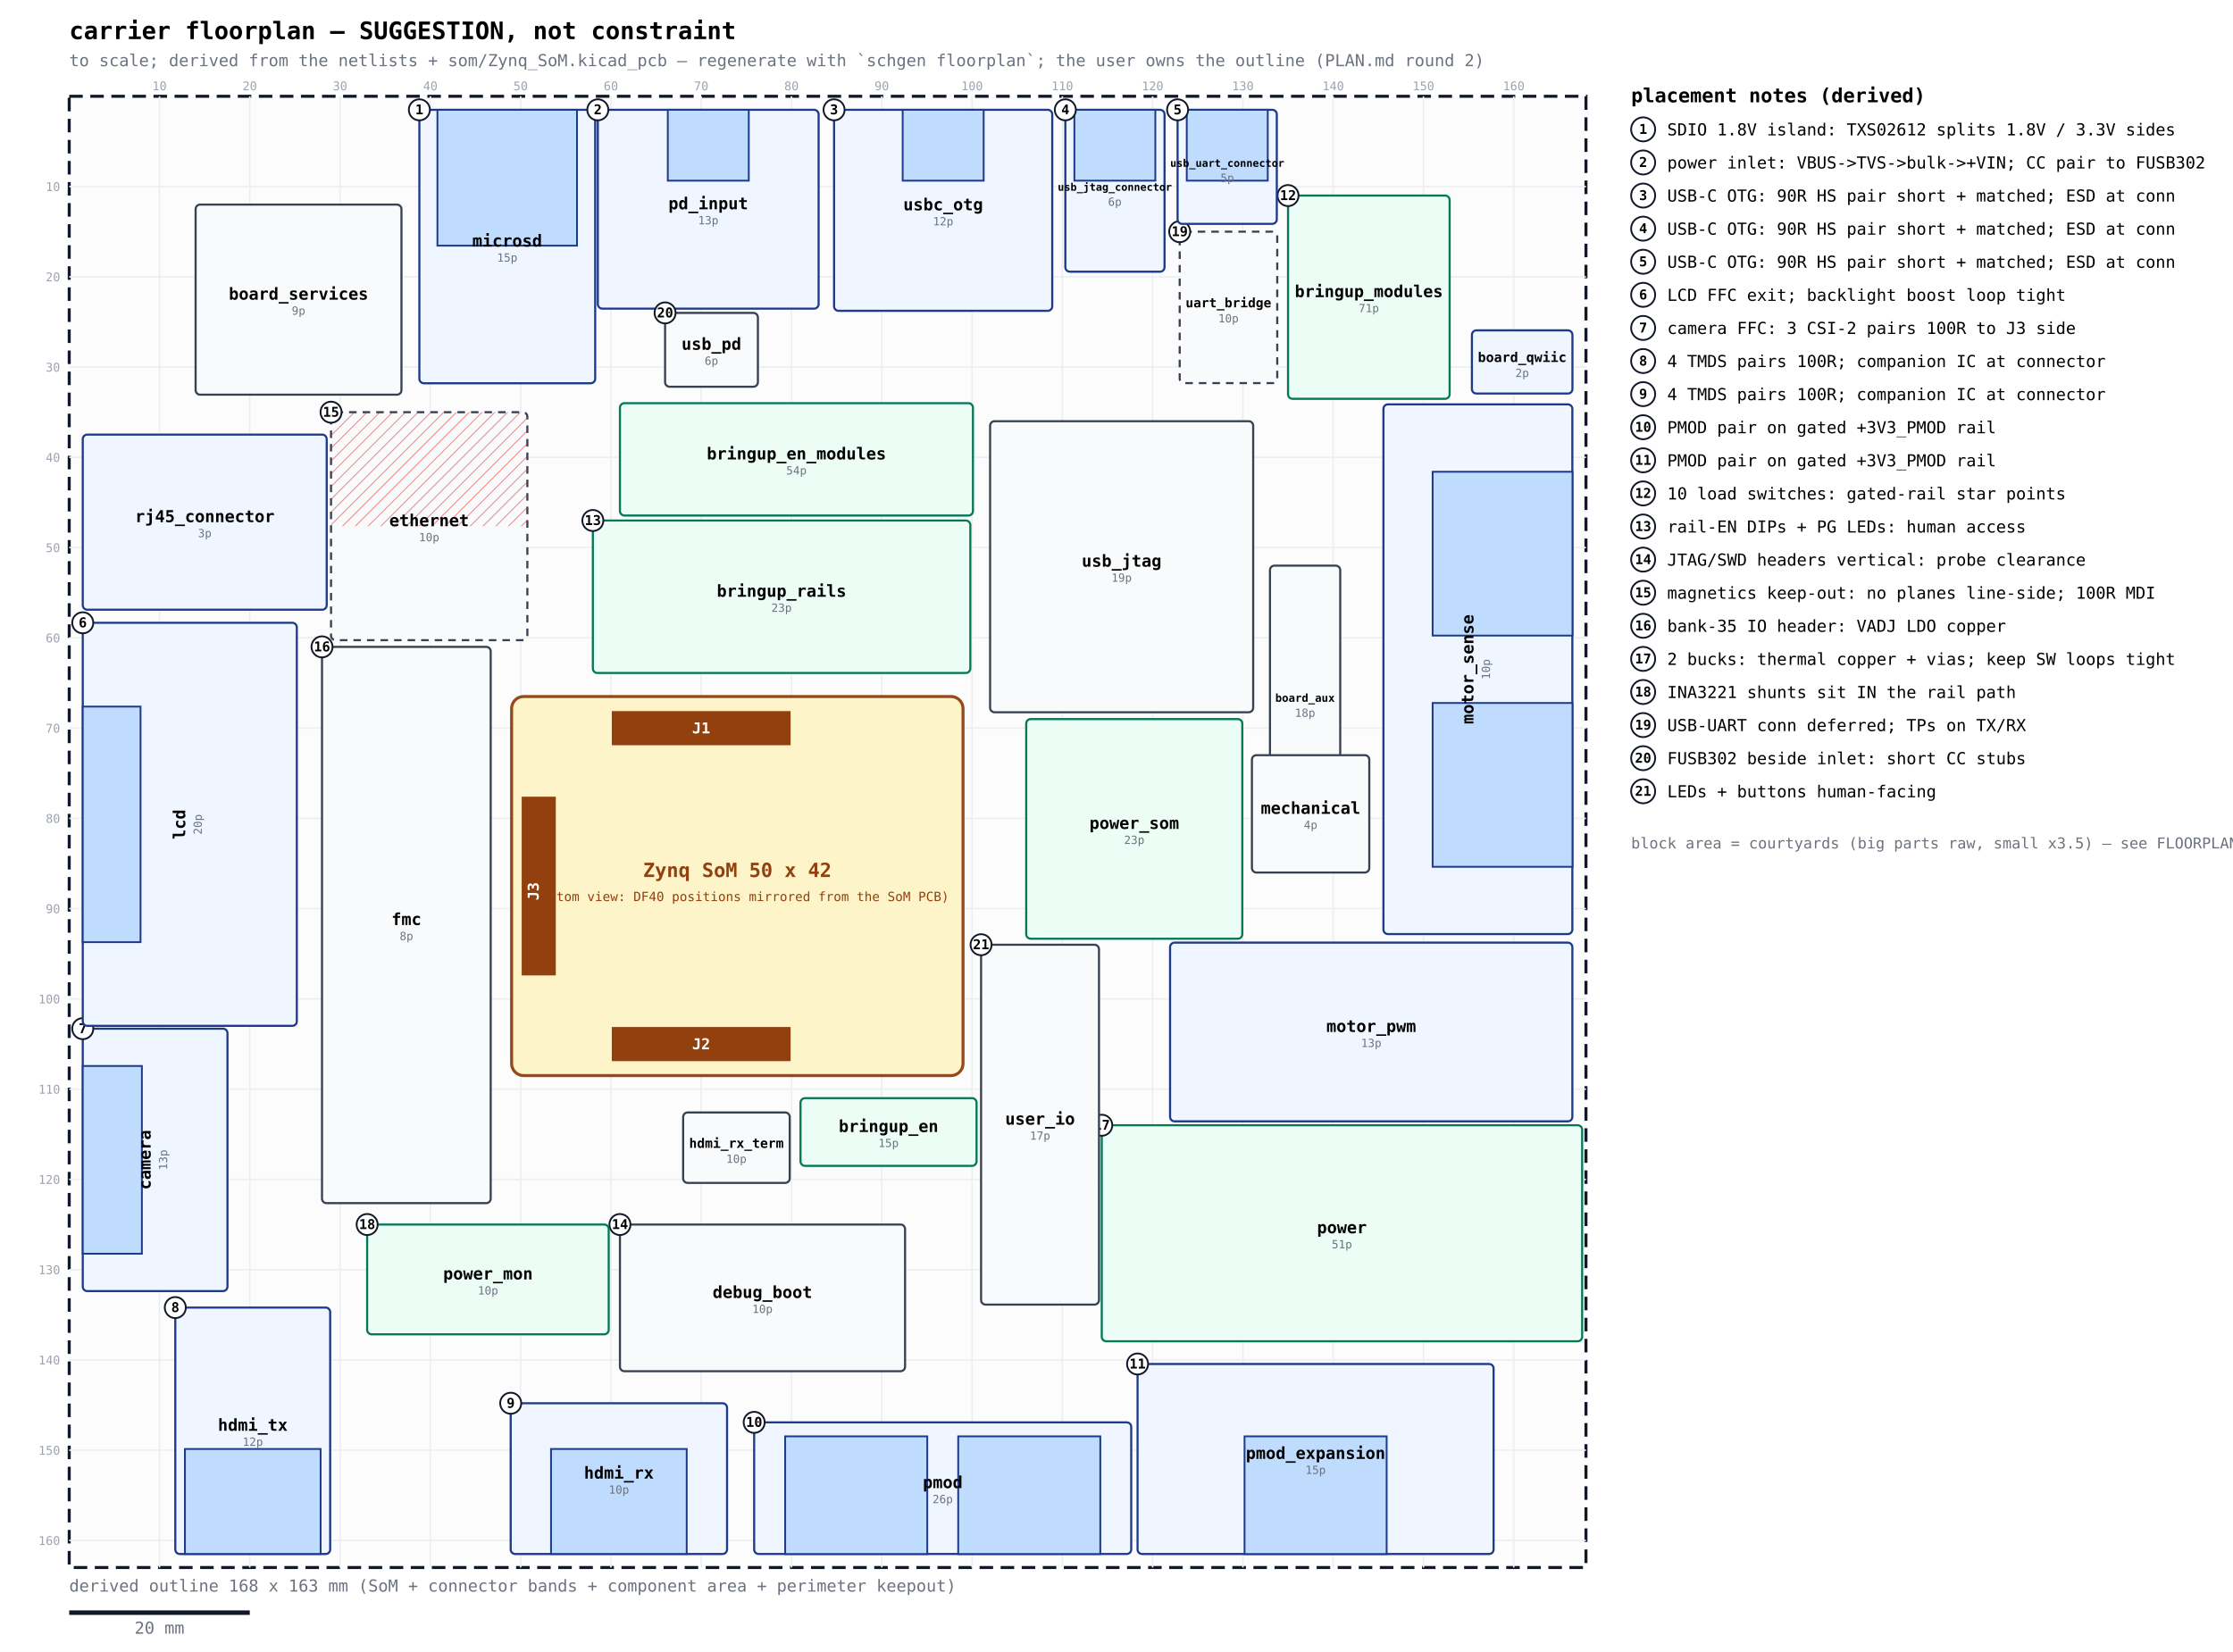
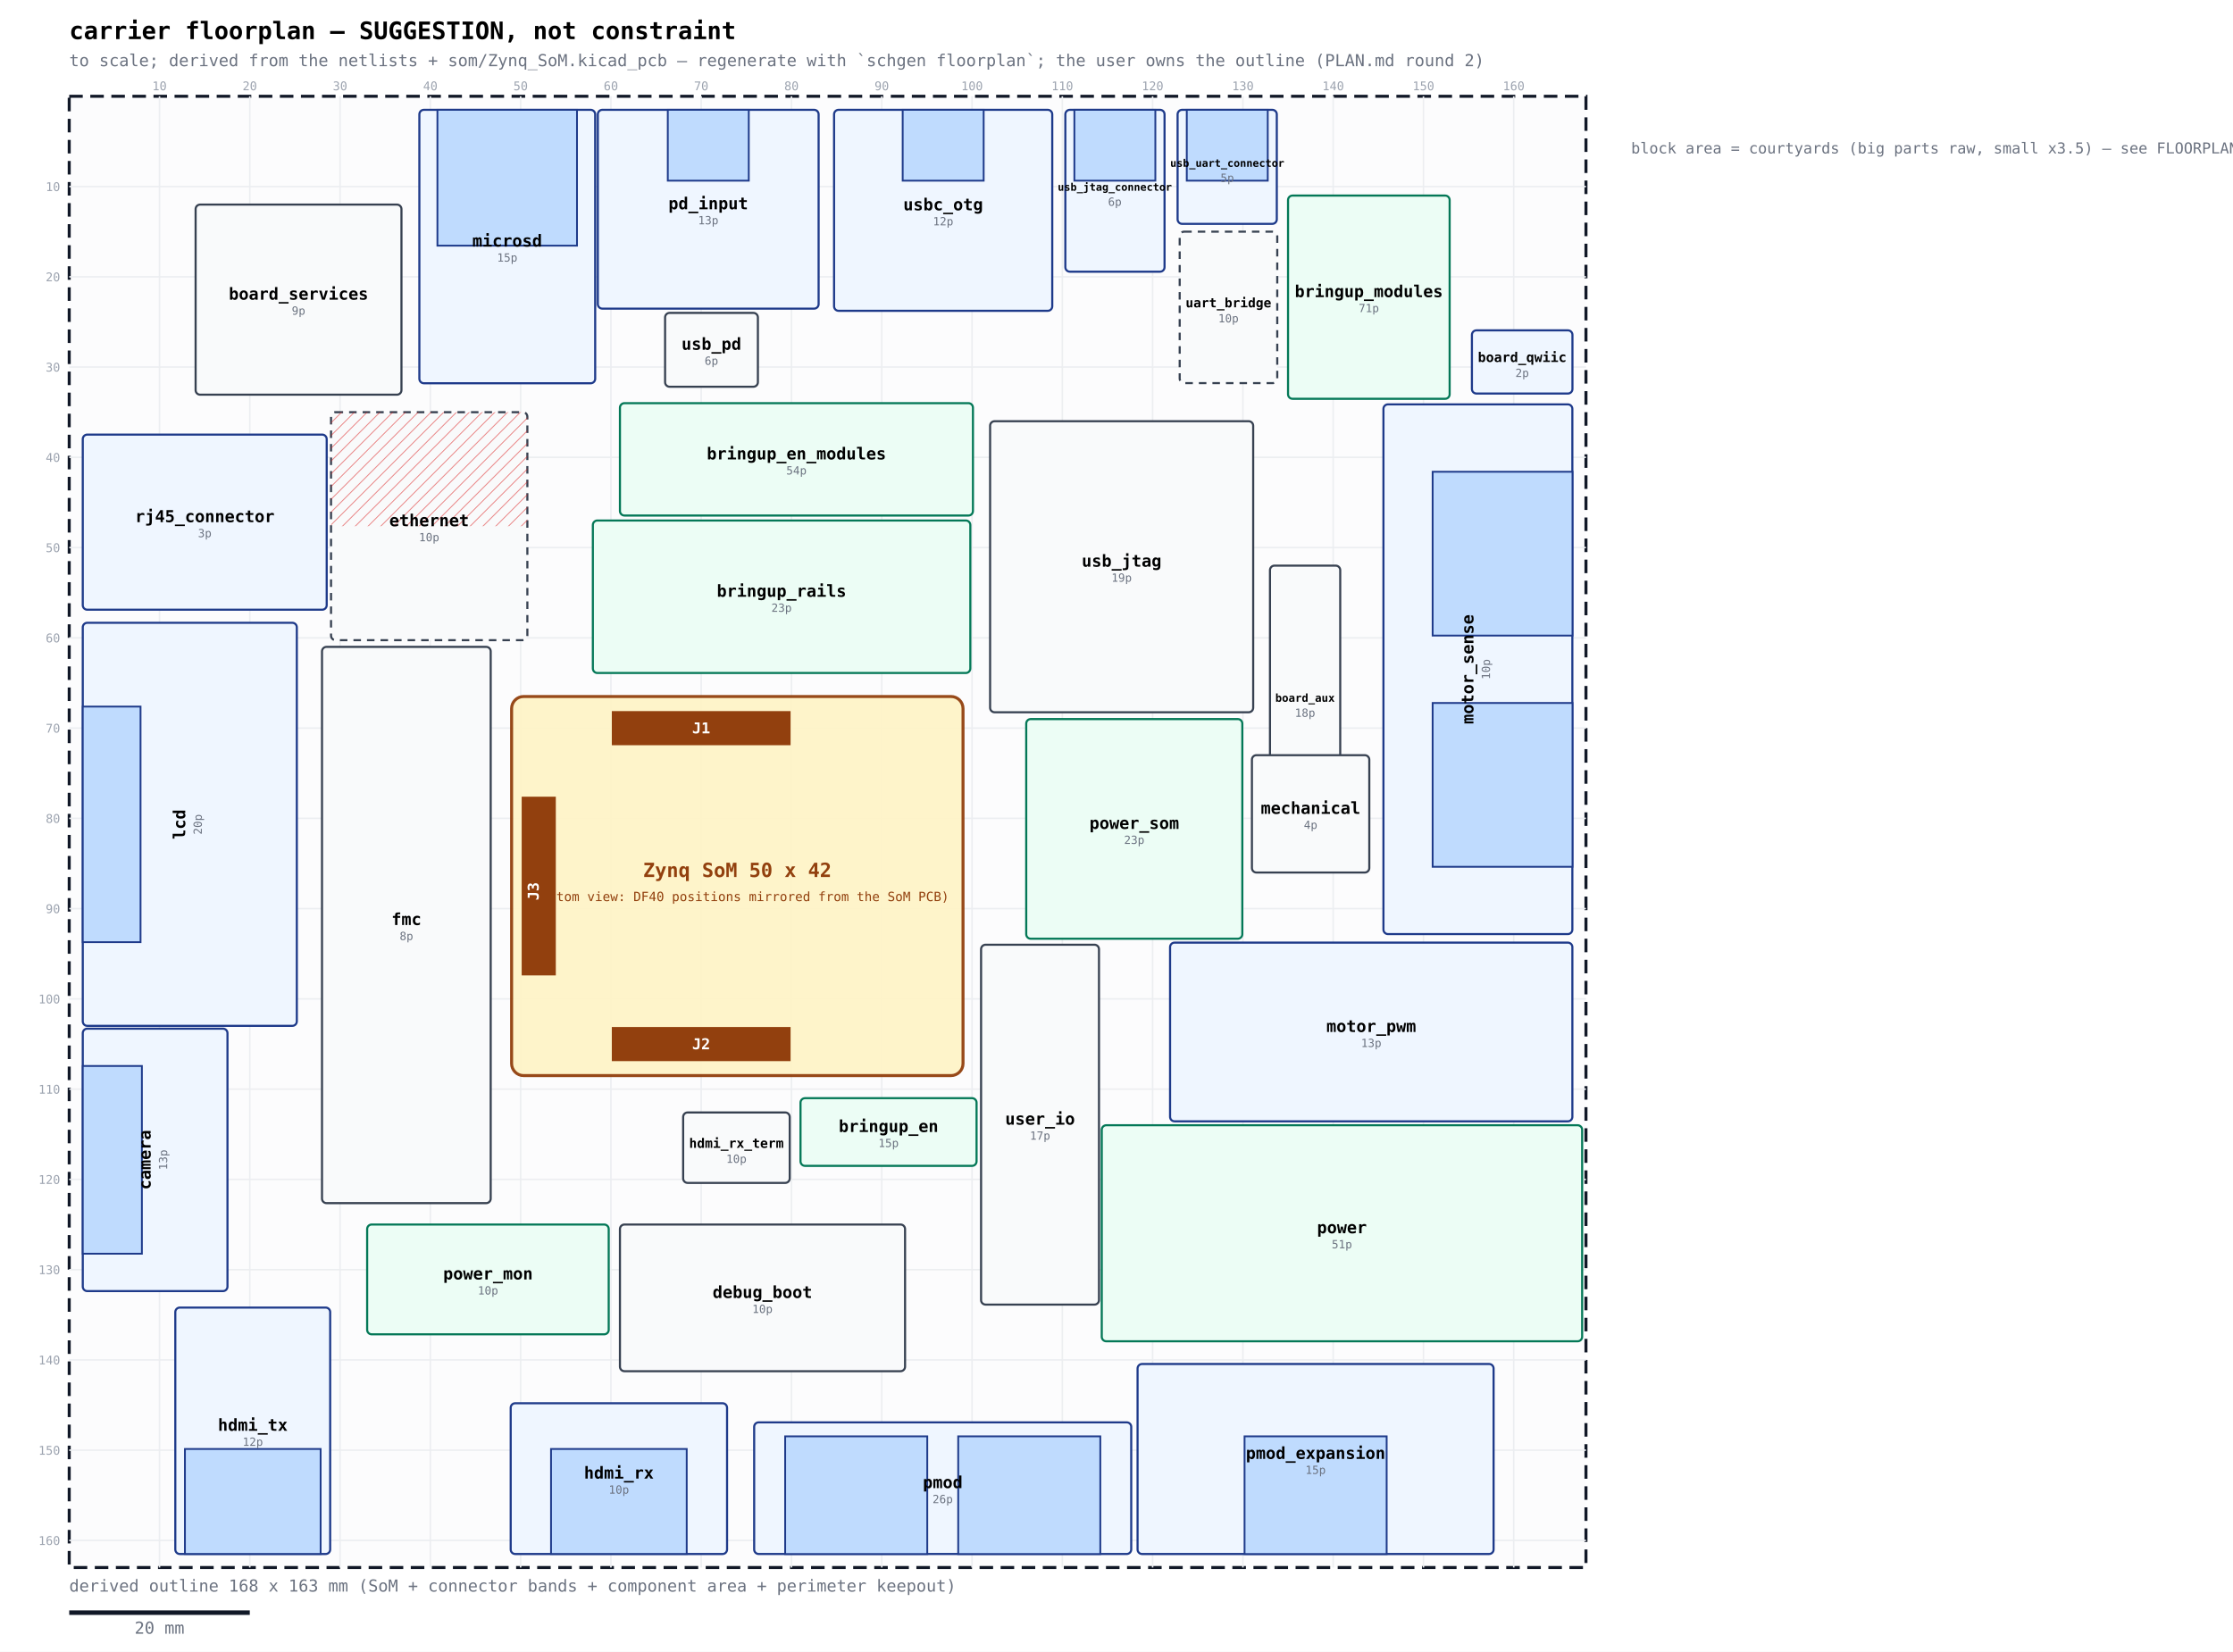
<svg xmlns="http://www.w3.org/2000/svg" viewBox="0 0 1484 1098" font-family="ui-monospace, SFMono-Regular, Menlo, monospace" font-size="11">
  <defs>
    <pattern id="keepout" width="6" height="6" patternUnits="userSpaceOnUse" patternTransform="rotate(45)">
      <line x1="0" y1="0" x2="0" y2="6" stroke="#dc2626" stroke-width="1.2" />
    </pattern>
  </defs>
  <rect width="1484" height="1098" fill="white" />
  <text x="46.0" y="26" font-size="16" font-weight="bold">carrier floorplan — SUGGESTION, not constraint</text>
  <text x="46.0" y="44" fill="#6b7280">to scale; derived from the netlists + som/Zynq_SoM.kicad_pcb — regenerate with `schgen floorplan`; the user owns the outline (PLAN.md round 2)</text>
  <rect x="46.0" y="64.0" width="1008" height="978" fill="#fcfcfd" stroke="#111827" stroke-width="2" stroke-dasharray="9,5" />
  <line x1="106.0" y1="64.0" x2="106.0" y2="1042.0" stroke="#eceef1" stroke-width="1" />
  <text x="106.0" y="60.0" fill="#9ca3af" font-size="8" text-anchor="middle">10</text>
  <line x1="166.0" y1="64.0" x2="166.0" y2="1042.0" stroke="#eceef1" stroke-width="1" />
  <text x="166.0" y="60.0" fill="#9ca3af" font-size="8" text-anchor="middle">20</text>
  <line x1="226.0" y1="64.0" x2="226.0" y2="1042.0" stroke="#eceef1" stroke-width="1" />
  <text x="226.0" y="60.0" fill="#9ca3af" font-size="8" text-anchor="middle">30</text>
  <line x1="286.0" y1="64.0" x2="286.0" y2="1042.0" stroke="#eceef1" stroke-width="1" />
  <text x="286.0" y="60.0" fill="#9ca3af" font-size="8" text-anchor="middle">40</text>
  <line x1="346.0" y1="64.0" x2="346.0" y2="1042.0" stroke="#eceef1" stroke-width="1" />
  <text x="346.0" y="60.0" fill="#9ca3af" font-size="8" text-anchor="middle">50</text>
  <line x1="406.0" y1="64.0" x2="406.0" y2="1042.0" stroke="#eceef1" stroke-width="1" />
  <text x="406.0" y="60.0" fill="#9ca3af" font-size="8" text-anchor="middle">60</text>
  <line x1="466.0" y1="64.0" x2="466.0" y2="1042.0" stroke="#eceef1" stroke-width="1" />
  <text x="466.0" y="60.0" fill="#9ca3af" font-size="8" text-anchor="middle">70</text>
  <line x1="526.0" y1="64.0" x2="526.0" y2="1042.0" stroke="#eceef1" stroke-width="1" />
  <text x="526.0" y="60.0" fill="#9ca3af" font-size="8" text-anchor="middle">80</text>
  <line x1="586.0" y1="64.0" x2="586.0" y2="1042.0" stroke="#eceef1" stroke-width="1" />
  <text x="586.0" y="60.0" fill="#9ca3af" font-size="8" text-anchor="middle">90</text>
  <line x1="646.0" y1="64.0" x2="646.0" y2="1042.0" stroke="#eceef1" stroke-width="1" />
  <text x="646.0" y="60.0" fill="#9ca3af" font-size="8" text-anchor="middle">100</text>
  <line x1="706.0" y1="64.0" x2="706.0" y2="1042.0" stroke="#eceef1" stroke-width="1" />
  <text x="706.0" y="60.0" fill="#9ca3af" font-size="8" text-anchor="middle">110</text>
  <line x1="766.0" y1="64.0" x2="766.0" y2="1042.0" stroke="#eceef1" stroke-width="1" />
  <text x="766.0" y="60.0" fill="#9ca3af" font-size="8" text-anchor="middle">120</text>
  <line x1="826.0" y1="64.0" x2="826.0" y2="1042.0" stroke="#eceef1" stroke-width="1" />
  <text x="826.0" y="60.0" fill="#9ca3af" font-size="8" text-anchor="middle">130</text>
  <line x1="886.0" y1="64.0" x2="886.0" y2="1042.0" stroke="#eceef1" stroke-width="1" />
  <text x="886.0" y="60.0" fill="#9ca3af" font-size="8" text-anchor="middle">140</text>
  <line x1="946.0" y1="64.0" x2="946.0" y2="1042.0" stroke="#eceef1" stroke-width="1" />
  <text x="946.0" y="60.0" fill="#9ca3af" font-size="8" text-anchor="middle">150</text>
  <line x1="1006.0" y1="64.0" x2="1006.0" y2="1042.0" stroke="#eceef1" stroke-width="1" />
  <text x="1006.0" y="60.0" fill="#9ca3af" font-size="8" text-anchor="middle">160</text>
  <line x1="46.0" y1="124.0" x2="1054.0" y2="124.0" stroke="#eceef1" stroke-width="1" />
  <text x="40.0" y="127.0" fill="#9ca3af" font-size="8" text-anchor="end">10</text>
  <line x1="46.0" y1="184.0" x2="1054.0" y2="184.0" stroke="#eceef1" stroke-width="1" />
  <text x="40.0" y="187.0" fill="#9ca3af" font-size="8" text-anchor="end">20</text>
  <line x1="46.0" y1="244.0" x2="1054.0" y2="244.0" stroke="#eceef1" stroke-width="1" />
  <text x="40.0" y="247.0" fill="#9ca3af" font-size="8" text-anchor="end">30</text>
  <line x1="46.0" y1="304.0" x2="1054.0" y2="304.0" stroke="#eceef1" stroke-width="1" />
  <text x="40.0" y="307.0" fill="#9ca3af" font-size="8" text-anchor="end">40</text>
  <line x1="46.0" y1="364.0" x2="1054.0" y2="364.0" stroke="#eceef1" stroke-width="1" />
  <text x="40.0" y="367.0" fill="#9ca3af" font-size="8" text-anchor="end">50</text>
  <line x1="46.0" y1="424.0" x2="1054.0" y2="424.0" stroke="#eceef1" stroke-width="1" />
  <text x="40.0" y="427.0" fill="#9ca3af" font-size="8" text-anchor="end">60</text>
  <line x1="46.0" y1="484.0" x2="1054.0" y2="484.0" stroke="#eceef1" stroke-width="1" />
  <text x="40.0" y="487.0" fill="#9ca3af" font-size="8" text-anchor="end">70</text>
  <line x1="46.0" y1="544.0" x2="1054.0" y2="544.0" stroke="#eceef1" stroke-width="1" />
  <text x="40.0" y="547.0" fill="#9ca3af" font-size="8" text-anchor="end">80</text>
  <line x1="46.0" y1="604.0" x2="1054.0" y2="604.0" stroke="#eceef1" stroke-width="1" />
  <text x="40.0" y="607.0" fill="#9ca3af" font-size="8" text-anchor="end">90</text>
  <line x1="46.0" y1="664.0" x2="1054.0" y2="664.0" stroke="#eceef1" stroke-width="1" />
  <text x="40.0" y="667.0" fill="#9ca3af" font-size="8" text-anchor="end">100</text>
  <line x1="46.0" y1="724.0" x2="1054.0" y2="724.0" stroke="#eceef1" stroke-width="1" />
  <text x="40.0" y="727.0" fill="#9ca3af" font-size="8" text-anchor="end">110</text>
  <line x1="46.0" y1="784.0" x2="1054.0" y2="784.0" stroke="#eceef1" stroke-width="1" />
  <text x="40.0" y="787.0" fill="#9ca3af" font-size="8" text-anchor="end">120</text>
  <line x1="46.0" y1="844.0" x2="1054.0" y2="844.0" stroke="#eceef1" stroke-width="1" />
  <text x="40.0" y="847.0" fill="#9ca3af" font-size="8" text-anchor="end">130</text>
  <line x1="46.0" y1="904.0" x2="1054.0" y2="904.0" stroke="#eceef1" stroke-width="1" />
  <text x="40.0" y="907.0" fill="#9ca3af" font-size="8" text-anchor="end">140</text>
  <line x1="46.0" y1="964.0" x2="1054.0" y2="964.0" stroke="#eceef1" stroke-width="1" />
  <text x="40.0" y="967.0" fill="#9ca3af" font-size="8" text-anchor="end">150</text>
  <line x1="46.0" y1="1024.0" x2="1054.0" y2="1024.0" stroke="#eceef1" stroke-width="1" />
  <text x="40.0" y="1027.0" fill="#9ca3af" font-size="8" text-anchor="end">160</text>
  <text x="46.0" y="1058.0" fill="#6b7280">derived outline 168 x 163 mm (SoM + connector bands + component area + perimeter keepout)</text>
  <rect x="844.0" y="376.0" width="46.68" height="181.098" rx="3" fill="#f9fafb" stroke="#374151" stroke-width="1.4" />
  <text x="867.3" y="466.5" text-anchor="middle" font-size="7.3" font-weight="bold">board_aux</text>
  <text x="867.3" y="476.5" text-anchor="middle" font-size="7.5" fill="#6b7280">18p</text>
  <rect x="978.2" y="219.6" width="66.811" height="41.999" rx="3" fill="#eff6ff" stroke="#1e3a8a" stroke-width="1.4" />
  <text x="1011.6" y="240.6" text-anchor="middle" font-size="8.9" font-weight="bold">board_qwiic</text>
  <text x="1011.6" y="250.6" text-anchor="middle" font-size="7.5" fill="#6b7280">2p</text>
  <rect x="130.0" y="136.0" width="136.8" height="126.36" rx="3" fill="#f9fafb" stroke="#374151" stroke-width="1.4" />
  <text x="198.4" y="199.2" text-anchor="middle" font-size="11.0" font-weight="bold">board_services</text>
  <text x="198.4" y="209.2" text-anchor="middle" font-size="7.5" fill="#6b7280">9p</text>
  <rect x="532.0" y="730.0" width="117" height="45" rx="3" fill="#ecfdf5" stroke="#047857" stroke-width="1.4" />
  <text x="590.5" y="752.5" text-anchor="middle" font-size="11.0" font-weight="bold">bringup_en</text>
  <text x="590.5" y="762.5" text-anchor="middle" font-size="7.5" fill="#6b7280">15p</text>
  <rect x="412.0" y="268.0" width="234.6" height="74.7" rx="3" fill="#ecfdf5" stroke="#047857" stroke-width="1.4" />
  <text x="529.3" y="305.4" text-anchor="middle" font-size="11.0" font-weight="bold">bringup_en_modules</text>
  <text x="529.3" y="315.4" text-anchor="middle" font-size="7.5" fill="#6b7280">54p</text>
  <rect x="856.0" y="130.0" width="107.4" height="135.096" rx="3" fill="#ecfdf5" stroke="#047857" stroke-width="1.4" />
  <text x="909.7" y="197.5" text-anchor="middle" font-size="10.9" font-weight="bold">bringup_modules</text>
  <text x="909.7" y="207.5" text-anchor="middle" font-size="7.5" fill="#6b7280">71p</text>
-   <circle cx="856" cy="130" r="7" fill="white" stroke="#111827" stroke-width="1.2" />
-   <text x="856" y="133" text-anchor="middle" font-size="9" font-weight="bold">12</text>
  <rect x="394.0" y="346.0" width="250.86" height="101.364" rx="3" fill="#ecfdf5" stroke="#047857" stroke-width="1.4" />
  <text x="519.4" y="396.7" text-anchor="middle" font-size="11.0" font-weight="bold">bringup_rails</text>
  <text x="519.4" y="406.7" text-anchor="middle" font-size="7.5" fill="#6b7280">23p</text>
-   <circle cx="394" cy="346" r="7" fill="white" stroke="#111827" stroke-width="1.2" />
-   <text x="394" y="349" text-anchor="middle" font-size="9" font-weight="bold">13</text>
  <rect x="55.0" y="683.8" width="96.181" height="174.451" rx="3" fill="#eff6ff" stroke="#1e3a8a" stroke-width="1.4" />
  <rect x="55.0" y="708.6" width="39.3" height="124.8" fill="#bfdbfe" stroke="#1e3a8a" stroke-width="1.2" />
  <text x="100.1" y="771.0" text-anchor="middle" font-size="11.0" font-weight="bold" transform="rotate(-90 100.1 771.0)">camera</text>
  <text x="111.1" y="771.0" text-anchor="middle" font-size="7.5" fill="#6b7280" transform="rotate(-90 111.1 771.0)">13p</text>
-   <circle cx="55" cy="683.8" r="7" fill="white" stroke="#111827" stroke-width="1.2" />
-   <text x="55" y="686.8" text-anchor="middle" font-size="9" font-weight="bold">7</text>
  <rect x="412.0" y="814.0" width="189.48" height="97.5" rx="3" fill="#f9fafb" stroke="#374151" stroke-width="1.4" />
  <text x="506.7" y="862.8" text-anchor="middle" font-size="11.0" font-weight="bold">debug_boot</text>
  <text x="506.7" y="872.8" text-anchor="middle" font-size="7.5" fill="#6b7280">10p</text>
-   <circle cx="412" cy="814" r="7" fill="white" stroke="#111827" stroke-width="1.2" />
-   <text x="412" y="817" text-anchor="middle" font-size="9" font-weight="bold">14</text>
  <rect x="220.0" y="274.0" width="130.47" height="151.546" rx="3" fill="#f9fafb" stroke="#374151" stroke-width="1.4" stroke-dasharray="5,4" />
  <rect x="220" y="274" width="130.47" height="75.773" fill="url(#keepout)" opacity="0.5" />
  <text x="285.2" y="349.8" text-anchor="middle" font-size="11.0" font-weight="bold">ethernet</text>
  <text x="285.2" y="359.8" text-anchor="middle" font-size="7.5" fill="#6b7280">10p</text>
-   <circle cx="220" cy="274" r="7" fill="white" stroke="#111827" stroke-width="1.2" />
-   <text x="220" y="277" text-anchor="middle" font-size="9" font-weight="bold">15</text>
  <rect x="214.0" y="430.0" width="112.11" height="369.78" rx="3" fill="#f9fafb" stroke="#374151" stroke-width="1.4" />
  <text x="270.1" y="614.9" text-anchor="middle" font-size="11.0" font-weight="bold">fmc</text>
  <text x="270.1" y="624.9" text-anchor="middle" font-size="7.5" fill="#6b7280">8p</text>
-   <circle cx="214" cy="430" r="7" fill="white" stroke="#111827" stroke-width="1.2" />
-   <text x="214" y="433" text-anchor="middle" font-size="9" font-weight="bold">16</text>
  <rect x="339.4" y="932.8" width="143.787" height="100.216" rx="3" fill="#eff6ff" stroke="#1e3a8a" stroke-width="1.4" />
  <rect x="366.2" y="963.2" width="90.18" height="69.78" fill="#bfdbfe" stroke="#1e3a8a" stroke-width="1.2" />
  <text x="411.3" y="982.9" text-anchor="middle" font-size="11.0" font-weight="bold">hdmi_rx</text>
  <text x="411.3" y="992.9" text-anchor="middle" font-size="7.5" fill="#6b7280">10p</text>
-   <circle cx="339.4" cy="932.8" r="7" fill="white" stroke="#111827" stroke-width="1.2" />
-   <text x="339.4" y="935.8" text-anchor="middle" font-size="9" font-weight="bold">9</text>
  <rect x="454.0" y="739.5" width="70.83" height="46.83" rx="3" fill="#f9fafb" stroke="#374151" stroke-width="1.4" />
  <text x="489.4" y="763.0" text-anchor="middle" font-size="8.7" font-weight="bold">hdmi_rx_term</text>
  <text x="489.4" y="773.0" text-anchor="middle" font-size="7.5" fill="#6b7280">10p</text>
  <rect x="116.5" y="869.2" width="102.928" height="163.816" rx="3" fill="#eff6ff" stroke="#1e3a8a" stroke-width="1.4" />
  <rect x="122.9" y="963.2" width="90.18" height="69.78" fill="#bfdbfe" stroke="#1e3a8a" stroke-width="1.2" />
  <text x="168.0" y="951.1" text-anchor="middle" font-size="11.0" font-weight="bold">hdmi_tx</text>
  <text x="168.0" y="961.1" text-anchor="middle" font-size="7.5" fill="#6b7280">12p</text>
-   <circle cx="116.5" cy="869.2" r="7" fill="white" stroke="#111827" stroke-width="1.2" />
-   <text x="116.5" y="872.2" text-anchor="middle" font-size="9" font-weight="bold">8</text>
  <rect x="55.0" y="414.0" width="142.26" height="267.93" rx="3" fill="#eff6ff" stroke="#1e3a8a" stroke-width="1.4" />
  <rect x="55.0" y="469.7" width="38.4" height="156.6" fill="#bfdbfe" stroke="#1e3a8a" stroke-width="1.2" />
  <text x="123.1" y="548.0" text-anchor="middle" font-size="11.0" font-weight="bold" transform="rotate(-90 123.1 548.0)">lcd</text>
  <text x="134.1" y="548.0" text-anchor="middle" font-size="7.5" fill="#6b7280" transform="rotate(-90 134.1 548.0)">20p</text>
-   <circle cx="55" cy="414" r="7" fill="white" stroke="#111827" stroke-width="1.2" />
-   <text x="55" y="417" text-anchor="middle" font-size="9" font-weight="bold">6</text>
  <rect x="832.0" y="502.0" width="78" height="78" rx="3" fill="#f9fafb" stroke="#374151" stroke-width="1.4" />
  <text x="871.0" y="541.0" text-anchor="middle" font-size="11.0" font-weight="bold">mechanical</text>
  <text x="871.0" y="551.0" text-anchor="middle" font-size="7.5" fill="#6b7280">4p</text>
  <rect x="278.7" y="73.0" width="116.846" height="181.78" rx="3" fill="#eff6ff" stroke="#1e3a8a" stroke-width="1.4" />
  <rect x="290.7" y="73.0" width="92.76" height="90.3" fill="#bfdbfe" stroke="#1e3a8a" stroke-width="1.2" />
  <text x="337.1" y="163.9" text-anchor="middle" font-size="11.0" font-weight="bold">microsd</text>
  <text x="337.1" y="173.9" text-anchor="middle" font-size="7.5" fill="#6b7280">15p</text>
-   <circle cx="278.7" cy="73" r="7" fill="white" stroke="#111827" stroke-width="1.2" />
-   <text x="278.7" y="76" text-anchor="middle" font-size="9" font-weight="bold">1</text>
  <rect x="777.6" y="626.6" width="267.361" height="118.8" rx="3" fill="#eff6ff" stroke="#1e3a8a" stroke-width="1.4" />
  <text x="911.3" y="686.0" text-anchor="middle" font-size="11.0" font-weight="bold">motor_pwm</text>
  <text x="911.3" y="696.0" text-anchor="middle" font-size="7.5" fill="#6b7280">13p</text>
  <rect x="919.4" y="268.8" width="125.55" height="352.124" rx="3" fill="#eff6ff" stroke="#1e3a8a" stroke-width="1.4" />
  <rect x="952.1" y="313.6" width="92.94" height="108.9" fill="#bfdbfe" stroke="#1e3a8a" stroke-width="1.2" />
  <rect x="952.1" y="467.3" width="92.94" height="108.9" fill="#bfdbfe" stroke="#1e3a8a" stroke-width="1.2" />
  <text x="979.2" y="444.9" text-anchor="middle" font-size="11.0" font-weight="bold" transform="rotate(-90 979.2 444.9)">motor_sense</text>
  <text x="990.2" y="444.9" text-anchor="middle" font-size="7.5" fill="#6b7280" transform="rotate(-90 990.2 444.9)">10p</text>
  <rect x="397.3" y="73.0" width="146.732" height="132.158" rx="3" fill="#eff6ff" stroke="#1e3a8a" stroke-width="1.4" />
  <rect x="443.8" y="73.0" width="53.82" height="47.1" fill="#bfdbfe" stroke="#1e3a8a" stroke-width="1.2" />
  <text x="470.7" y="139.1" text-anchor="middle" font-size="11.0" font-weight="bold">pd_input</text>
  <text x="470.7" y="149.1" text-anchor="middle" font-size="7.5" fill="#6b7280">13p</text>
-   <circle cx="397.3" cy="73" r="7" fill="white" stroke="#111827" stroke-width="1.2" />
-   <text x="397.3" y="76" text-anchor="middle" font-size="9" font-weight="bold">2</text>
  <rect x="501.2" y="945.5" width="250.59" height="87.504" rx="3" fill="#eff6ff" stroke="#1e3a8a" stroke-width="1.4" />
  <rect x="521.8" y="954.8" width="94.44" height="78.24" fill="#bfdbfe" stroke="#1e3a8a" stroke-width="1.2" />
  <rect x="636.8" y="954.8" width="94.44" height="78.24" fill="#bfdbfe" stroke="#1e3a8a" stroke-width="1.2" />
  <text x="626.5" y="989.2" text-anchor="middle" font-size="11.0" font-weight="bold">pmod</text>
  <text x="626.5" y="999.2" text-anchor="middle" font-size="7.5" fill="#6b7280">26p</text>
-   <circle cx="501.2" cy="945.5" r="7" fill="white" stroke="#111827" stroke-width="1.2" />
-   <text x="501.2" y="948.5" text-anchor="middle" font-size="9" font-weight="bold">10</text>
  <rect x="756.0" y="906.7" width="236.61" height="126.318" rx="3" fill="#eff6ff" stroke="#1e3a8a" stroke-width="1.4" />
  <rect x="827.1" y="954.8" width="94.44" height="78.24" fill="#bfdbfe" stroke="#1e3a8a" stroke-width="1.2" />
  <text x="874.3" y="969.8" text-anchor="middle" font-size="11.0" font-weight="bold">pmod_expansion</text>
  <text x="874.3" y="979.8" text-anchor="middle" font-size="7.5" fill="#6b7280">15p</text>
-   <circle cx="756" cy="906.7" r="7" fill="white" stroke="#111827" stroke-width="1.2" />
-   <text x="756" y="909.7" text-anchor="middle" font-size="9" font-weight="bold">11</text>
  <rect x="732.2" y="748.0" width="319.262" height="143.609" rx="3" fill="#ecfdf5" stroke="#047857" stroke-width="1.4" />
  <text x="891.8" y="819.8" text-anchor="middle" font-size="11.0" font-weight="bold">power</text>
  <text x="891.8" y="829.8" text-anchor="middle" font-size="7.5" fill="#6b7280">51p</text>
-   <circle cx="732.2" cy="748" r="7" fill="white" stroke="#111827" stroke-width="1.2" />
-   <text x="732.2" y="751" text-anchor="middle" font-size="9" font-weight="bold">17</text>
  <rect x="244.0" y="814.0" width="160.539" height="72.981" rx="3" fill="#ecfdf5" stroke="#047857" stroke-width="1.4" />
  <text x="324.3" y="850.5" text-anchor="middle" font-size="11.0" font-weight="bold">power_mon</text>
  <text x="324.3" y="860.5" text-anchor="middle" font-size="7.5" fill="#6b7280">10p</text>
-   <circle cx="244" cy="814" r="7" fill="white" stroke="#111827" stroke-width="1.2" />
-   <text x="244" y="817" text-anchor="middle" font-size="9" font-weight="bold">18</text>
  <rect x="682.0" y="478.0" width="143.609" height="146.01" rx="3" fill="#ecfdf5" stroke="#047857" stroke-width="1.4" />
  <text x="753.8" y="551.0" text-anchor="middle" font-size="11.0" font-weight="bold">power_som</text>
  <text x="753.8" y="561.0" text-anchor="middle" font-size="7.5" fill="#6b7280">23p</text>
  <rect x="55.0" y="288.9" width="162.12" height="116.4" rx="3" fill="#eff6ff" stroke="#1e3a8a" stroke-width="1.4" />
  <text x="136.1" y="347.1" text-anchor="middle" font-size="11.0" font-weight="bold">rj45_connector</text>
  <text x="136.1" y="357.1" text-anchor="middle" font-size="7.5" fill="#6b7280">3p</text>
  <rect x="784.0" y="154.0" width="64.83" height="100.68" rx="3" fill="#f9fafb" stroke="#374151" stroke-width="1.4" stroke-dasharray="5,4" />
  <text x="816.4" y="204.3" text-anchor="middle" font-size="8.6" font-weight="bold">uart_bridge</text>
  <text x="816.4" y="214.3" text-anchor="middle" font-size="7.5" fill="#6b7280">10p</text>
-   <circle cx="784" cy="154" r="7" fill="white" stroke="#111827" stroke-width="1.2" />
-   <text x="784" y="157" text-anchor="middle" font-size="9" font-weight="bold">19</text>
  <rect x="658.0" y="280.0" width="174.841" height="193.476" rx="3" fill="#f9fafb" stroke="#374151" stroke-width="1.4" />
  <text x="745.4" y="376.7" text-anchor="middle" font-size="11.0" font-weight="bold">usb_jtag</text>
  <text x="745.4" y="386.7" text-anchor="middle" font-size="7.5" fill="#6b7280">19p</text>
  <rect x="708.0" y="73.0" width="65.929" height="107.605" rx="3" fill="#eff6ff" stroke="#1e3a8a" stroke-width="1.4" />
  <rect x="714.0" y="73.0" width="53.82" height="47.1" fill="#bfdbfe" stroke="#1e3a8a" stroke-width="1.2" />
  <text x="740.9" y="126.8" text-anchor="middle" font-size="7.0" font-weight="bold">usb_jtag_connector</text>
  <text x="740.9" y="136.8" text-anchor="middle" font-size="7.5" fill="#6b7280">6p</text>
-   <circle cx="708" cy="73" r="7" fill="white" stroke="#111827" stroke-width="1.2" />
-   <text x="708" y="76" text-anchor="middle" font-size="9" font-weight="bold">4</text>
  <rect x="442.0" y="208.0" width="61.68" height="49.08" rx="3" fill="#f9fafb" stroke="#374151" stroke-width="1.4" />
  <text x="472.8" y="232.5" text-anchor="middle" font-size="11.0" font-weight="bold">usb_pd</text>
  <text x="472.8" y="242.5" text-anchor="middle" font-size="7.5" fill="#6b7280">6p</text>
-   <circle cx="442" cy="208" r="7" fill="white" stroke="#111827" stroke-width="1.2" />
-   <text x="442" y="211" text-anchor="middle" font-size="9" font-weight="bold">20</text>
  <rect x="782.6" y="73.0" width="65.929" height="75.805" rx="3" fill="#eff6ff" stroke="#1e3a8a" stroke-width="1.4" />
  <rect x="788.7" y="73.0" width="53.82" height="47.1" fill="#bfdbfe" stroke="#1e3a8a" stroke-width="1.2" />
  <text x="815.6" y="110.9" text-anchor="middle" font-size="7.0" font-weight="bold">usb_uart_connector</text>
  <text x="815.6" y="120.9" text-anchor="middle" font-size="7.5" fill="#6b7280">5p</text>
-   <circle cx="782.6" cy="73" r="7" fill="white" stroke="#111827" stroke-width="1.2" />
-   <text x="782.6" y="76" text-anchor="middle" font-size="9" font-weight="bold">5</text>
  <rect x="554.3" y="73.0" width="145.008" height="133.609" rx="3" fill="#eff6ff" stroke="#1e3a8a" stroke-width="1.4" />
  <rect x="599.9" y="73.0" width="53.82" height="47.1" fill="#bfdbfe" stroke="#1e3a8a" stroke-width="1.2" />
  <text x="626.8" y="139.8" text-anchor="middle" font-size="11.0" font-weight="bold">usbc_otg</text>
  <text x="626.8" y="149.8" text-anchor="middle" font-size="7.5" fill="#6b7280">12p</text>
-   <circle cx="554.3" cy="73" r="7" fill="white" stroke="#111827" stroke-width="1.2" />
-   <text x="554.3" y="76" text-anchor="middle" font-size="9" font-weight="bold">3</text>
  <rect x="652.0" y="628.0" width="78.36" height="239.22" rx="3" fill="#f9fafb" stroke="#374151" stroke-width="1.4" />
  <text x="691.2" y="747.6" text-anchor="middle" font-size="11.0" font-weight="bold">user_io</text>
  <text x="691.2" y="757.6" text-anchor="middle" font-size="7.5" fill="#6b7280">17p</text>
-   <circle cx="652" cy="628" r="7" fill="white" stroke="#111827" stroke-width="1.2" />
-   <text x="652" y="631" text-anchor="middle" font-size="9" font-weight="bold">21</text>
  <rect x="340.0" y="463.0" width="300" height="252" rx="8" fill="#fef3c7" stroke="#92400e" stroke-width="2" opacity="0.95" />
  <text x="490" y="583" text-anchor="middle" font-size="13" font-weight="bold" fill="#92400e">Zynq SoM 50 x 42</text>
  <text x="490" y="599" text-anchor="middle" font-size="8.5" fill="#92400e">(bottom view: DF40 positions mirrored from the SoM PCB)</text>
  <rect x="406.6" y="472.7" width="118.8" height="22.68" fill="#92400e" />
  <text x="466.0" y="487.5" text-anchor="middle" font-size="10" font-weight="bold" fill="white">J1</text>
  <rect x="406.6" y="682.7" width="118.8" height="22.68" fill="#92400e" />
  <text x="466.0" y="697.5" text-anchor="middle" font-size="10" font-weight="bold" fill="white">J2</text>
  <rect x="346.7" y="529.6" width="22.68" height="118.8" fill="#92400e" />
  <text x="358.0" y="592.5" text-anchor="middle" font-size="10" font-weight="bold" fill="white" transform="rotate(-90 358.0 592.5)">J3</text>
  <line x1="46.0" y1="1072.0" x2="166.0" y2="1072.0" stroke="#111827" stroke-width="3" />
  <text x="106.0" y="1086.0" text-anchor="middle" fill="#6b7280">20 mm</text>
-   <text x="1084" y="68" font-size="13" font-weight="bold">placement notes (derived)</text>
-   <circle cx="1092" cy="86" r="8" fill="white" stroke="#111827" stroke-width="1.2" />
-   <text x="1092" y="89" text-anchor="middle" font-size="9" font-weight="bold">1</text>
-   <text x="1108" y="90">SDIO 1.8V island: TXS02612 splits 1.8V / 3.3V sides</text>
-   <circle cx="1092" cy="108" r="8" fill="white" stroke="#111827" stroke-width="1.2" />
-   <text x="1092" y="111" text-anchor="middle" font-size="9" font-weight="bold">2</text>
-   <text x="1108" y="112">power inlet: VBUS-&gt;TVS-&gt;bulk-&gt;+VIN; CC pair to FUSB302</text>
-   <circle cx="1092" cy="130" r="8" fill="white" stroke="#111827" stroke-width="1.2" />
-   <text x="1092" y="133" text-anchor="middle" font-size="9" font-weight="bold">3</text>
-   <text x="1108" y="134">USB-C OTG: 90R HS pair short + matched; ESD at conn</text>
-   <circle cx="1092" cy="152" r="8" fill="white" stroke="#111827" stroke-width="1.2" />
-   <text x="1092" y="155" text-anchor="middle" font-size="9" font-weight="bold">4</text>
-   <text x="1108" y="156">USB-C OTG: 90R HS pair short + matched; ESD at conn</text>
-   <circle cx="1092" cy="174" r="8" fill="white" stroke="#111827" stroke-width="1.2" />
-   <text x="1092" y="177" text-anchor="middle" font-size="9" font-weight="bold">5</text>
-   <text x="1108" y="178">USB-C OTG: 90R HS pair short + matched; ESD at conn</text>
-   <circle cx="1092" cy="196" r="8" fill="white" stroke="#111827" stroke-width="1.2" />
-   <text x="1092" y="199" text-anchor="middle" font-size="9" font-weight="bold">6</text>
-   <text x="1108" y="200">LCD FFC exit; backlight boost loop tight</text>
-   <circle cx="1092" cy="218" r="8" fill="white" stroke="#111827" stroke-width="1.2" />
-   <text x="1092" y="221" text-anchor="middle" font-size="9" font-weight="bold">7</text>
-   <text x="1108" y="222">camera FFC: 3 CSI-2 pairs 100R to J3 side</text>
-   <circle cx="1092" cy="240" r="8" fill="white" stroke="#111827" stroke-width="1.2" />
-   <text x="1092" y="243" text-anchor="middle" font-size="9" font-weight="bold">8</text>
-   <text x="1108" y="244">4 TMDS pairs 100R; companion IC at connector</text>
-   <circle cx="1092" cy="262" r="8" fill="white" stroke="#111827" stroke-width="1.2" />
-   <text x="1092" y="265" text-anchor="middle" font-size="9" font-weight="bold">9</text>
-   <text x="1108" y="266">4 TMDS pairs 100R; companion IC at connector</text>
-   <circle cx="1092" cy="284" r="8" fill="white" stroke="#111827" stroke-width="1.2" />
-   <text x="1092" y="287" text-anchor="middle" font-size="9" font-weight="bold">10</text>
-   <text x="1108" y="288">PMOD pair on gated +3V3_PMOD rail</text>
-   <circle cx="1092" cy="306" r="8" fill="white" stroke="#111827" stroke-width="1.2" />
-   <text x="1092" y="309" text-anchor="middle" font-size="9" font-weight="bold">11</text>
-   <text x="1108" y="310">PMOD pair on gated +3V3_PMOD rail</text>
-   <circle cx="1092" cy="328" r="8" fill="white" stroke="#111827" stroke-width="1.2" />
-   <text x="1092" y="331" text-anchor="middle" font-size="9" font-weight="bold">12</text>
-   <text x="1108" y="332">10 load switches: gated-rail star points</text>
-   <circle cx="1092" cy="350" r="8" fill="white" stroke="#111827" stroke-width="1.2" />
-   <text x="1092" y="353" text-anchor="middle" font-size="9" font-weight="bold">13</text>
-   <text x="1108" y="354">rail-EN DIPs + PG LEDs: human access</text>
-   <circle cx="1092" cy="372" r="8" fill="white" stroke="#111827" stroke-width="1.2" />
-   <text x="1092" y="375" text-anchor="middle" font-size="9" font-weight="bold">14</text>
-   <text x="1108" y="376">JTAG/SWD headers vertical: probe clearance</text>
-   <circle cx="1092" cy="394" r="8" fill="white" stroke="#111827" stroke-width="1.2" />
-   <text x="1092" y="397" text-anchor="middle" font-size="9" font-weight="bold">15</text>
-   <text x="1108" y="398">magnetics keep-out: no planes line-side; 100R MDI</text>
-   <circle cx="1092" cy="416" r="8" fill="white" stroke="#111827" stroke-width="1.2" />
-   <text x="1092" y="419" text-anchor="middle" font-size="9" font-weight="bold">16</text>
-   <text x="1108" y="420">bank-35 IO header: VADJ LDO copper</text>
-   <circle cx="1092" cy="438" r="8" fill="white" stroke="#111827" stroke-width="1.2" />
-   <text x="1092" y="441" text-anchor="middle" font-size="9" font-weight="bold">17</text>
-   <text x="1108" y="442">2 bucks: thermal copper + vias; keep SW loops tight</text>
-   <circle cx="1092" cy="460" r="8" fill="white" stroke="#111827" stroke-width="1.2" />
-   <text x="1092" y="463" text-anchor="middle" font-size="9" font-weight="bold">18</text>
-   <text x="1108" y="464">INA3221 shunts sit IN the rail path</text>
-   <circle cx="1092" cy="482" r="8" fill="white" stroke="#111827" stroke-width="1.2" />
-   <text x="1092" y="485" text-anchor="middle" font-size="9" font-weight="bold">19</text>
-   <text x="1108" y="486">USB-UART conn deferred; TPs on TX/RX</text>
-   <circle cx="1092" cy="504" r="8" fill="white" stroke="#111827" stroke-width="1.2" />
-   <text x="1092" y="507" text-anchor="middle" font-size="9" font-weight="bold">20</text>
-   <text x="1108" y="508">FUSB302 beside inlet: short CC stubs</text>
-   <circle cx="1092" cy="526" r="8" fill="white" stroke="#111827" stroke-width="1.2" />
-   <text x="1092" y="529" text-anchor="middle" font-size="9" font-weight="bold">21</text>
-   <text x="1108" y="530">LEDs + buttons human-facing</text>
-   <text x="1084" y="564" fill="#6b7280" font-size="10">block area = courtyards (big parts raw, small x3.5) — see FLOORPLAN.md</text>
+   <text x="1084" y="102" fill="#6b7280" font-size="10">block area = courtyards (big parts raw, small x3.5) — see FLOORPLAN.md</text>
</svg>
